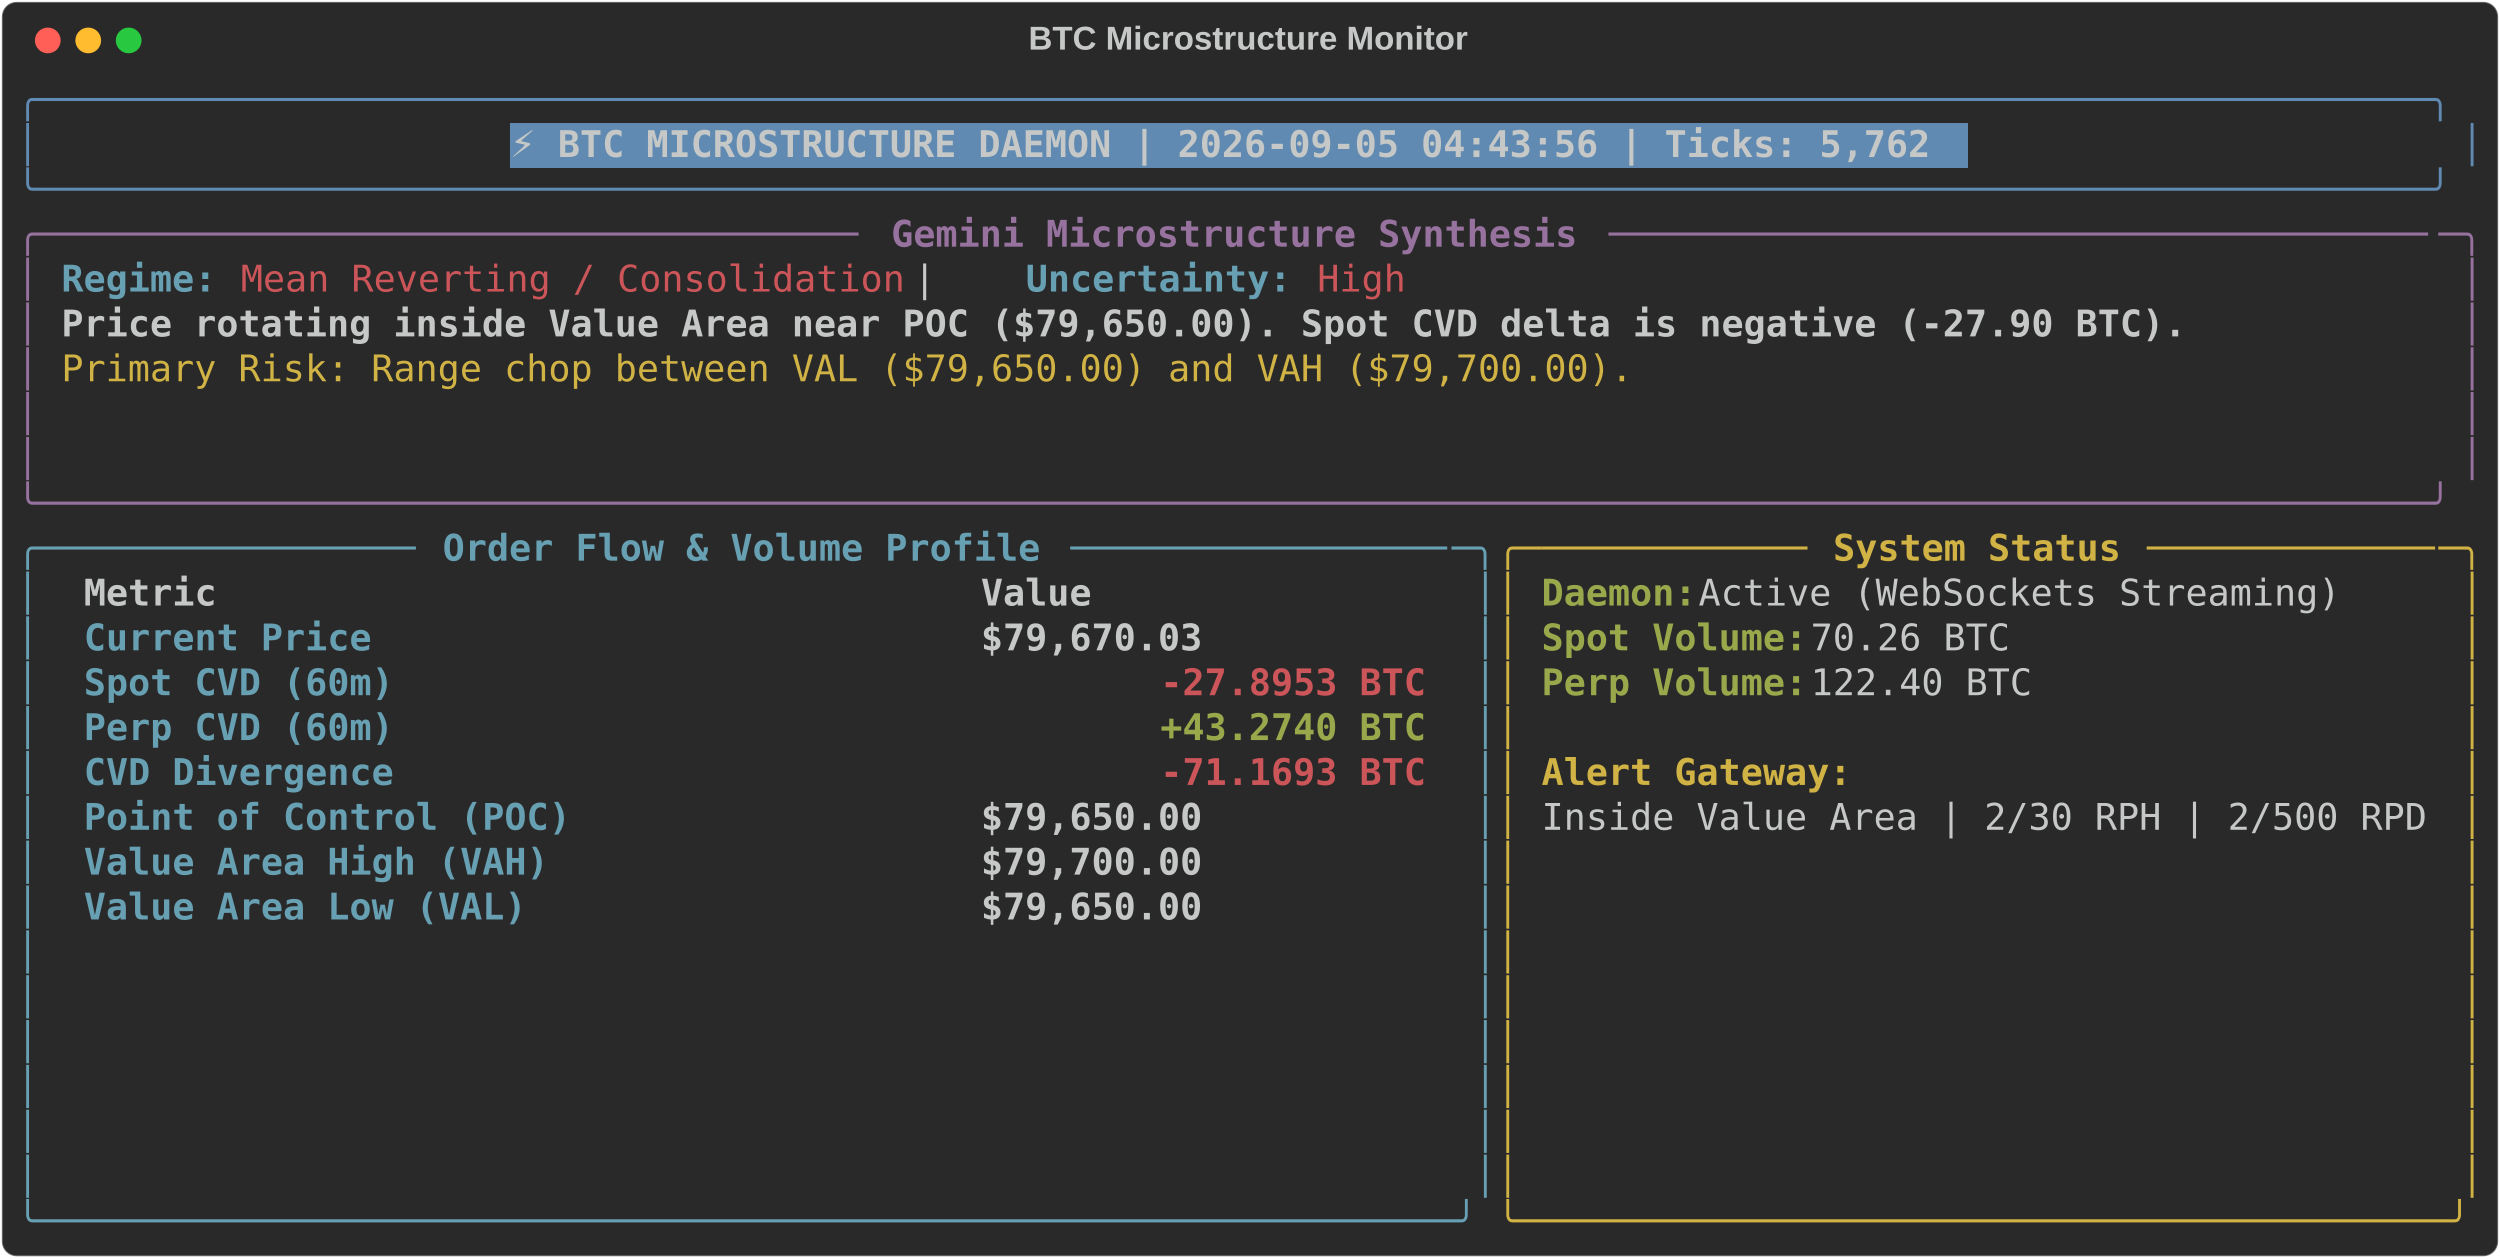
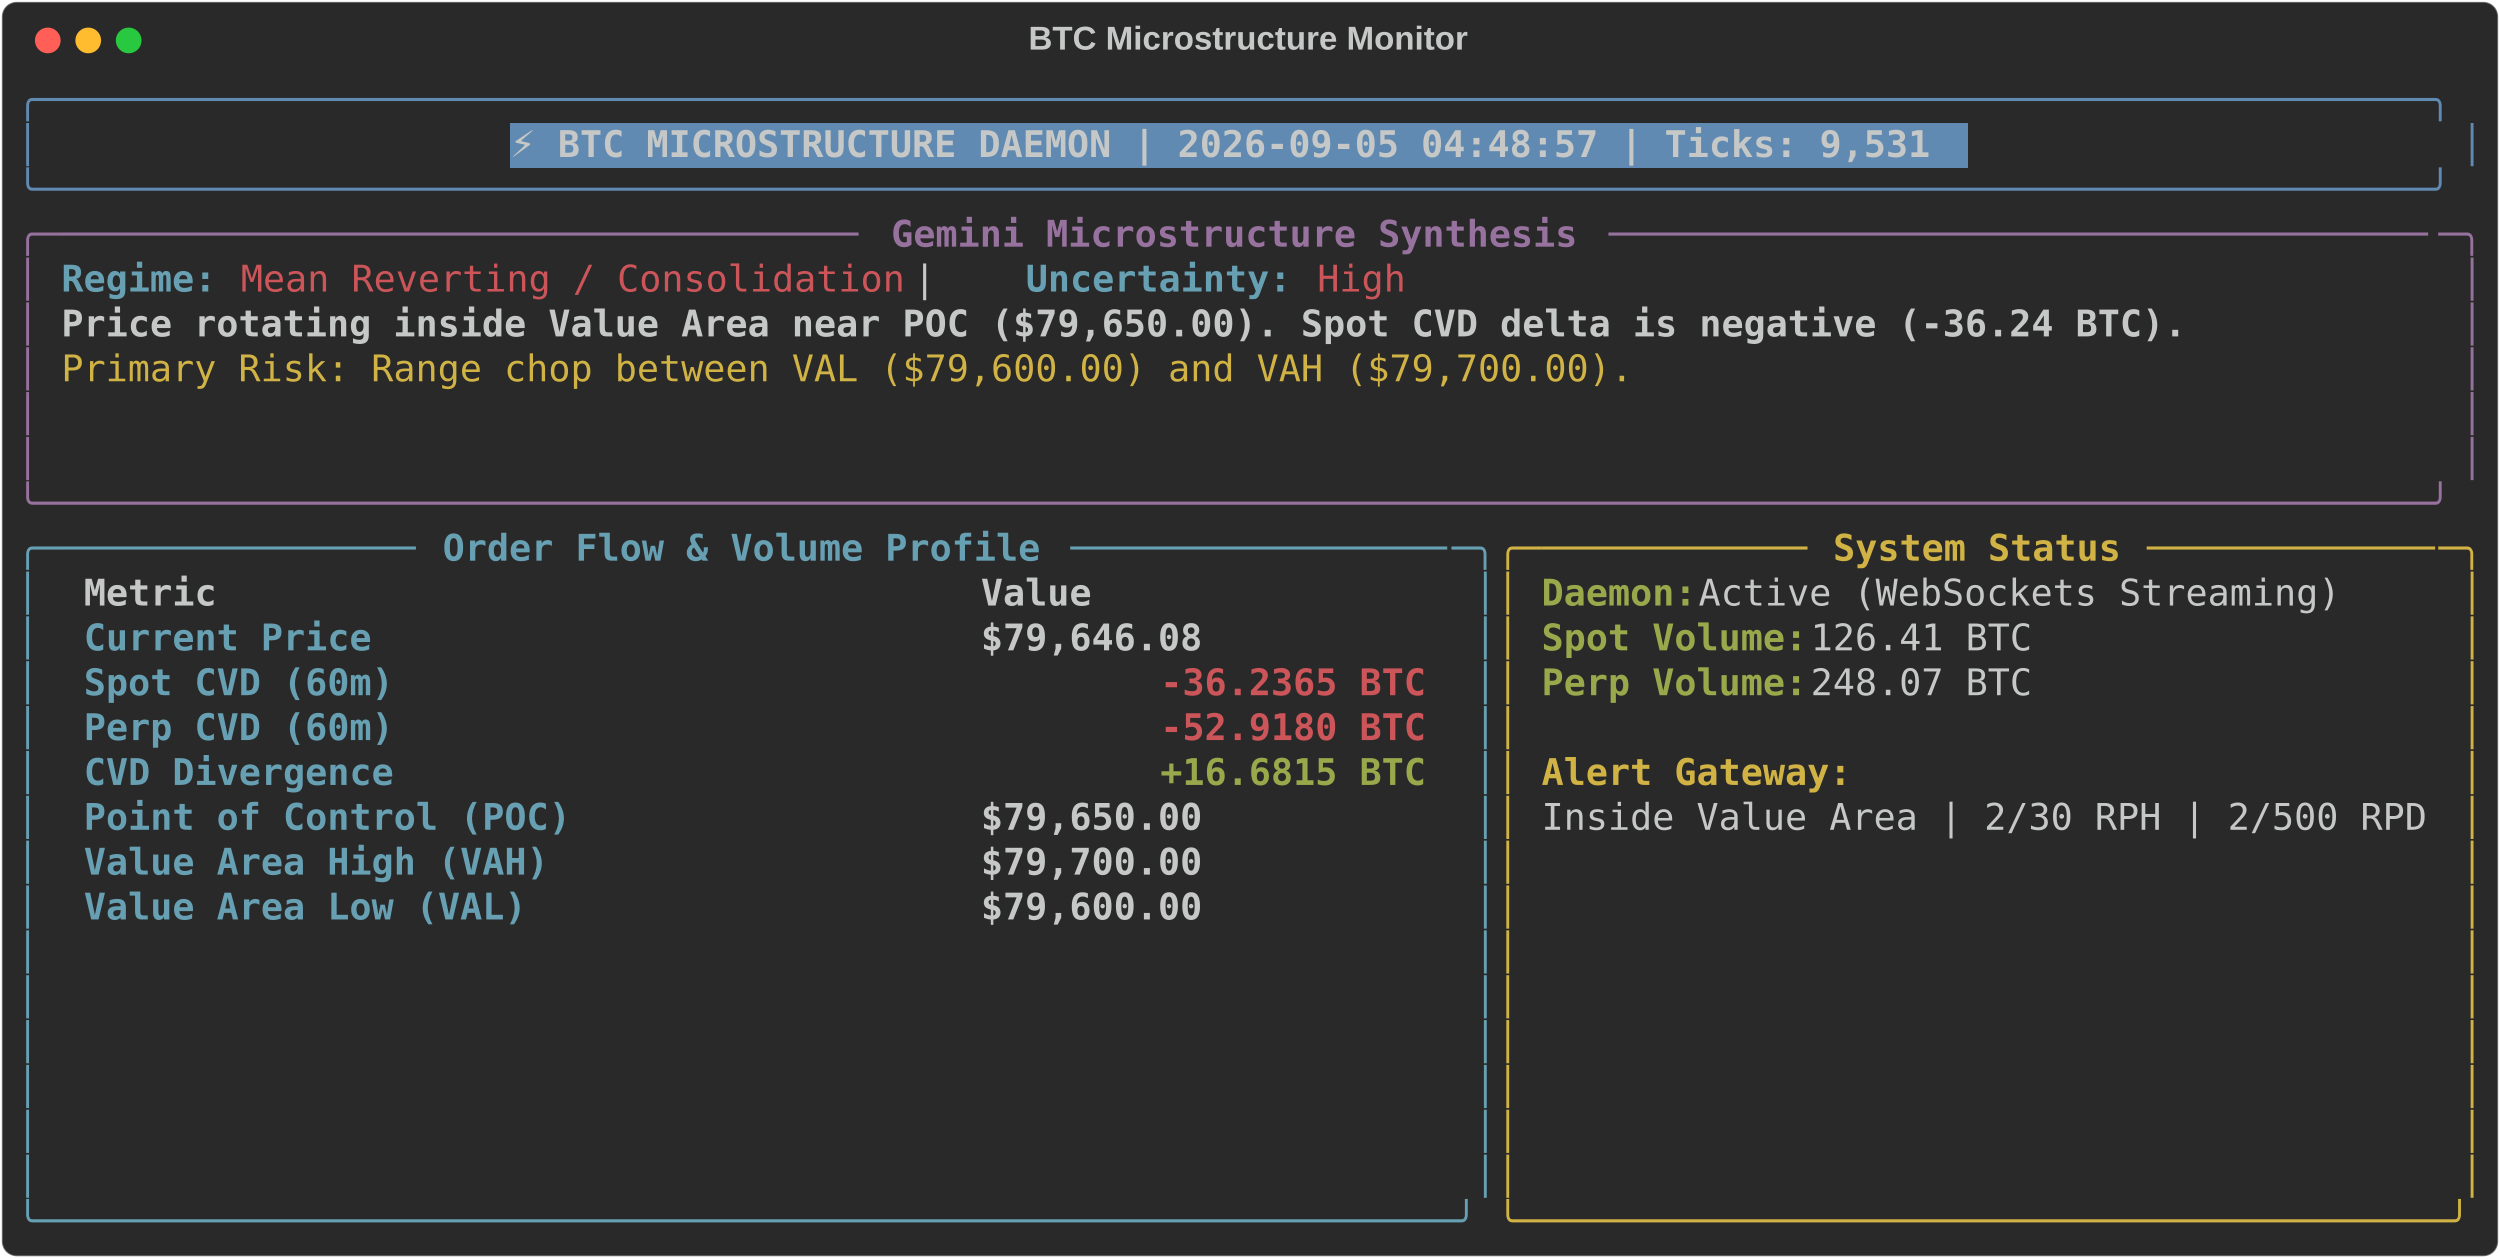
<svg xmlns="http://www.w3.org/2000/svg" class="rich-terminal" viewBox="0 0 1360 684.4">
  <style>

    @font-face {
        font-family: "Fira Code";
        src: local("FiraCode-Regular"),
                url("https://cdnjs.cloudflare.com/ajax/libs/firacode/6.2.0/woff2/FiraCode-Regular.woff2") format("woff2"),
                url("https://cdnjs.cloudflare.com/ajax/libs/firacode/6.2.0/woff/FiraCode-Regular.woff") format("woff");
        font-style: normal;
        font-weight: 400;
    }
    @font-face {
        font-family: "Fira Code";
        src: local("FiraCode-Bold"),
                url("https://cdnjs.cloudflare.com/ajax/libs/firacode/6.2.0/woff2/FiraCode-Bold.woff2") format("woff2"),
                url("https://cdnjs.cloudflare.com/ajax/libs/firacode/6.2.0/woff/FiraCode-Bold.woff") format("woff");
        font-style: bold;
        font-weight: 700;
    }

-     .terminal-3518252666-matrix {
+     .terminal-2297185936-matrix {
        font-family: Fira Code, monospace;
        font-size: 20px;
        line-height: 24.4px;
        font-variant-east-asian: full-width;
    }

-     .terminal-3518252666-title {
+     .terminal-2297185936-title {
        font-size: 18px;
        font-weight: bold;
        font-family: arial;
    }

-     .terminal-3518252666-r1 { fill: #608ab1 }
- .terminal-3518252666-r2 { fill: #c5c8c6 }
- .terminal-3518252666-r3 { fill: #c5c8c6;font-weight: bold }
- .terminal-3518252666-r4 { fill: #98729f }
- .terminal-3518252666-r5 { fill: #98729f;font-weight: bold }
- .terminal-3518252666-r6 { fill: #68a0b3;font-weight: bold }
- .terminal-3518252666-r7 { fill: #cc555a }
- .terminal-3518252666-r8 { fill: #d0b344 }
- .terminal-3518252666-r9 { fill: #68a0b3 }
- .terminal-3518252666-r10 { fill: #d0b344;font-weight: bold }
- .terminal-3518252666-r11 { fill: #98a84b;font-weight: bold }
- .terminal-3518252666-r12 { fill: #cc555a;font-weight: bold }
+     .terminal-2297185936-r1 { fill: #608ab1 }
+ .terminal-2297185936-r2 { fill: #c5c8c6 }
+ .terminal-2297185936-r3 { fill: #c5c8c6;font-weight: bold }
+ .terminal-2297185936-r4 { fill: #98729f }
+ .terminal-2297185936-r5 { fill: #98729f;font-weight: bold }
+ .terminal-2297185936-r6 { fill: #68a0b3;font-weight: bold }
+ .terminal-2297185936-r7 { fill: #cc555a }
+ .terminal-2297185936-r8 { fill: #d0b344 }
+ .terminal-2297185936-r9 { fill: #68a0b3 }
+ .terminal-2297185936-r10 { fill: #d0b344;font-weight: bold }
+ .terminal-2297185936-r11 { fill: #98a84b;font-weight: bold }
+ .terminal-2297185936-r12 { fill: #cc555a;font-weight: bold }
    </style>
  <defs>
-     <clipPath id="terminal-3518252666-clip-terminal">
+     <clipPath id="terminal-2297185936-clip-terminal">
      <rect x="0" y="0" width="1341.0" height="633.4" />
    </clipPath>
-     <clipPath id="terminal-3518252666-line-0">
+     <clipPath id="terminal-2297185936-line-0">
      <rect x="0" y="1.5" width="1342" height="24.65" />
    </clipPath>
-     <clipPath id="terminal-3518252666-line-1">
+     <clipPath id="terminal-2297185936-line-1">
      <rect x="0" y="25.9" width="1342" height="24.65" />
    </clipPath>
-     <clipPath id="terminal-3518252666-line-2">
+     <clipPath id="terminal-2297185936-line-2">
      <rect x="0" y="50.3" width="1342" height="24.65" />
    </clipPath>
-     <clipPath id="terminal-3518252666-line-3">
+     <clipPath id="terminal-2297185936-line-3">
      <rect x="0" y="74.7" width="1342" height="24.65" />
    </clipPath>
-     <clipPath id="terminal-3518252666-line-4">
+     <clipPath id="terminal-2297185936-line-4">
      <rect x="0" y="99.1" width="1342" height="24.65" />
    </clipPath>
-     <clipPath id="terminal-3518252666-line-5">
+     <clipPath id="terminal-2297185936-line-5">
      <rect x="0" y="123.5" width="1342" height="24.65" />
    </clipPath>
-     <clipPath id="terminal-3518252666-line-6">
+     <clipPath id="terminal-2297185936-line-6">
      <rect x="0" y="147.9" width="1342" height="24.65" />
    </clipPath>
-     <clipPath id="terminal-3518252666-line-7">
+     <clipPath id="terminal-2297185936-line-7">
      <rect x="0" y="172.3" width="1342" height="24.65" />
    </clipPath>
-     <clipPath id="terminal-3518252666-line-8">
+     <clipPath id="terminal-2297185936-line-8">
      <rect x="0" y="196.7" width="1342" height="24.65" />
    </clipPath>
-     <clipPath id="terminal-3518252666-line-9">
+     <clipPath id="terminal-2297185936-line-9">
      <rect x="0" y="221.1" width="1342" height="24.65" />
    </clipPath>
-     <clipPath id="terminal-3518252666-line-10">
+     <clipPath id="terminal-2297185936-line-10">
      <rect x="0" y="245.5" width="1342" height="24.65" />
    </clipPath>
-     <clipPath id="terminal-3518252666-line-11">
+     <clipPath id="terminal-2297185936-line-11">
      <rect x="0" y="269.9" width="1342" height="24.65" />
    </clipPath>
-     <clipPath id="terminal-3518252666-line-12">
+     <clipPath id="terminal-2297185936-line-12">
      <rect x="0" y="294.3" width="1342" height="24.65" />
    </clipPath>
-     <clipPath id="terminal-3518252666-line-13">
+     <clipPath id="terminal-2297185936-line-13">
      <rect x="0" y="318.7" width="1342" height="24.65" />
    </clipPath>
-     <clipPath id="terminal-3518252666-line-14">
+     <clipPath id="terminal-2297185936-line-14">
      <rect x="0" y="343.1" width="1342" height="24.65" />
    </clipPath>
-     <clipPath id="terminal-3518252666-line-15">
+     <clipPath id="terminal-2297185936-line-15">
      <rect x="0" y="367.5" width="1342" height="24.65" />
    </clipPath>
-     <clipPath id="terminal-3518252666-line-16">
+     <clipPath id="terminal-2297185936-line-16">
      <rect x="0" y="391.9" width="1342" height="24.65" />
    </clipPath>
-     <clipPath id="terminal-3518252666-line-17">
+     <clipPath id="terminal-2297185936-line-17">
      <rect x="0" y="416.3" width="1342" height="24.65" />
    </clipPath>
-     <clipPath id="terminal-3518252666-line-18">
+     <clipPath id="terminal-2297185936-line-18">
      <rect x="0" y="440.7" width="1342" height="24.65" />
    </clipPath>
-     <clipPath id="terminal-3518252666-line-19">
+     <clipPath id="terminal-2297185936-line-19">
      <rect x="0" y="465.1" width="1342" height="24.65" />
    </clipPath>
-     <clipPath id="terminal-3518252666-line-20">
+     <clipPath id="terminal-2297185936-line-20">
      <rect x="0" y="489.5" width="1342" height="24.65" />
    </clipPath>
-     <clipPath id="terminal-3518252666-line-21">
+     <clipPath id="terminal-2297185936-line-21">
      <rect x="0" y="513.9" width="1342" height="24.65" />
    </clipPath>
-     <clipPath id="terminal-3518252666-line-22">
+     <clipPath id="terminal-2297185936-line-22">
      <rect x="0" y="538.3" width="1342" height="24.65" />
    </clipPath>
-     <clipPath id="terminal-3518252666-line-23">
+     <clipPath id="terminal-2297185936-line-23">
      <rect x="0" y="562.7" width="1342" height="24.65" />
    </clipPath>
-     <clipPath id="terminal-3518252666-line-24">
+     <clipPath id="terminal-2297185936-line-24">
      <rect x="0" y="587.1" width="1342" height="24.65" />
    </clipPath>
  </defs>
  <rect fill="#292929" stroke="rgba(255,255,255,0.35)" stroke-width="1" x="1" y="1" width="1358" height="682.4" rx="8" />
-   <text class="terminal-3518252666-title" fill="#c5c8c6" text-anchor="middle" x="679" y="27">BTC Microstructure Monitor</text>
+   <text class="terminal-2297185936-title" fill="#c5c8c6" text-anchor="middle" x="679" y="27">BTC Microstructure Monitor</text>
  <g transform="translate(26,22)">
    <circle cx="0" cy="0" r="7" fill="#ff5f57" />
    <circle cx="22" cy="0" r="7" fill="#febc2e" />
    <circle cx="44" cy="0" r="7" fill="#28c840" />
  </g>
-   <g transform="translate(9, 41)" clip-path="url(#terminal-3518252666-clip-terminal)">
+   <g transform="translate(9, 41)" clip-path="url(#terminal-2297185936-clip-terminal)">
    <rect fill="#608ab1" x="268.4" y="25.9" width="793" height="24.65" shape-rendering="crispEdges" />
-     <g class="terminal-3518252666-matrix">
-       <text class="terminal-3518252666-r1" x="0" y="20" textLength="1342" clip-path="url(#terminal-3518252666-line-0)">╭────────────────────────────────────────────────────────────────────────────────────────────────────────────╮</text>
-       <text class="terminal-3518252666-r2" x="1342" y="20" textLength="12.2" clip-path="url(#terminal-3518252666-line-0)">
- </text>
-       <text class="terminal-3518252666-r1" x="0" y="44.4" textLength="12.2" clip-path="url(#terminal-3518252666-line-1)">│</text>
-       <text class="terminal-3518252666-r3" x="268.4" y="44.4" textLength="780.8" clip-path="url(#terminal-3518252666-line-1)">⚡ BTC MICROSTRUCTURE DAEMON | 2026-09-05 04:43:56 | Ticks: 5,762</text>
-       <text class="terminal-3518252666-r1" x="1329.8" y="44.4" textLength="12.2" clip-path="url(#terminal-3518252666-line-1)">│</text>
-       <text class="terminal-3518252666-r2" x="1342" y="44.4" textLength="12.2" clip-path="url(#terminal-3518252666-line-1)">
- </text>
-       <text class="terminal-3518252666-r1" x="0" y="68.8" textLength="1342" clip-path="url(#terminal-3518252666-line-2)">╰────────────────────────────────────────────────────────────────────────────────────────────────────────────╯</text>
-       <text class="terminal-3518252666-r2" x="1342" y="68.8" textLength="12.2" clip-path="url(#terminal-3518252666-line-2)">
- </text>
-       <text class="terminal-3518252666-r4" x="0" y="93.2" textLength="24.4" clip-path="url(#terminal-3518252666-line-3)">╭─</text>
-       <text class="terminal-3518252666-r4" x="24.4" y="93.2" textLength="439.2" clip-path="url(#terminal-3518252666-line-3)">────────────────────────────────────</text>
-       <text class="terminal-3518252666-r5" x="475.8" y="93.2" textLength="378.2" clip-path="url(#terminal-3518252666-line-3)">Gemini Microstructure Synthesis</text>
-       <text class="terminal-3518252666-r4" x="866.2" y="93.2" textLength="451.4" clip-path="url(#terminal-3518252666-line-3)">─────────────────────────────────────</text>
-       <text class="terminal-3518252666-r4" x="1317.6" y="93.2" textLength="24.4" clip-path="url(#terminal-3518252666-line-3)">─╮</text>
-       <text class="terminal-3518252666-r2" x="1342" y="93.2" textLength="12.2" clip-path="url(#terminal-3518252666-line-3)">
- </text>
-       <text class="terminal-3518252666-r4" x="0" y="117.6" textLength="12.2" clip-path="url(#terminal-3518252666-line-4)">│</text>
-       <text class="terminal-3518252666-r6" x="24.4" y="117.6" textLength="85.4" clip-path="url(#terminal-3518252666-line-4)">Regime:</text>
-       <text class="terminal-3518252666-r7" x="122" y="117.6" textLength="366" clip-path="url(#terminal-3518252666-line-4)">Mean Reverting / Consolidation</text>
-       <text class="terminal-3518252666-r2" x="488" y="117.6" textLength="61" clip-path="url(#terminal-3518252666-line-4)">  |  </text>
-       <text class="terminal-3518252666-r6" x="549" y="117.6" textLength="146.4" clip-path="url(#terminal-3518252666-line-4)">Uncertainty:</text>
-       <text class="terminal-3518252666-r7" x="707.6" y="117.6" textLength="48.8" clip-path="url(#terminal-3518252666-line-4)">High</text>
-       <text class="terminal-3518252666-r4" x="1329.8" y="117.6" textLength="12.2" clip-path="url(#terminal-3518252666-line-4)">│</text>
-       <text class="terminal-3518252666-r2" x="1342" y="117.6" textLength="12.2" clip-path="url(#terminal-3518252666-line-4)">
- </text>
-       <text class="terminal-3518252666-r4" x="0" y="142" textLength="12.2" clip-path="url(#terminal-3518252666-line-5)">│</text>
-       <text class="terminal-3518252666-r3" x="24.4" y="142" textLength="1171.2" clip-path="url(#terminal-3518252666-line-5)">Price rotating inside Value Area near POC ($79,650.00). Spot CVD delta is negative (-27.90 BTC).</text>
-       <text class="terminal-3518252666-r4" x="1329.8" y="142" textLength="12.2" clip-path="url(#terminal-3518252666-line-5)">│</text>
-       <text class="terminal-3518252666-r2" x="1342" y="142" textLength="12.2" clip-path="url(#terminal-3518252666-line-5)">
- </text>
-       <text class="terminal-3518252666-r4" x="0" y="166.4" textLength="12.2" clip-path="url(#terminal-3518252666-line-6)">│</text>
-       <text class="terminal-3518252666-r8" x="24.4" y="166.4" textLength="866.2" clip-path="url(#terminal-3518252666-line-6)">Primary Risk: Range chop between VAL ($79,650.00) and VAH ($79,700.00).</text>
-       <text class="terminal-3518252666-r4" x="1329.8" y="166.4" textLength="12.2" clip-path="url(#terminal-3518252666-line-6)">│</text>
-       <text class="terminal-3518252666-r2" x="1342" y="166.4" textLength="12.2" clip-path="url(#terminal-3518252666-line-6)">
- </text>
-       <text class="terminal-3518252666-r4" x="0" y="190.8" textLength="12.2" clip-path="url(#terminal-3518252666-line-7)">│</text>
-       <text class="terminal-3518252666-r4" x="1329.8" y="190.8" textLength="12.2" clip-path="url(#terminal-3518252666-line-7)">│</text>
-       <text class="terminal-3518252666-r2" x="1342" y="190.8" textLength="12.2" clip-path="url(#terminal-3518252666-line-7)">
- </text>
-       <text class="terminal-3518252666-r4" x="0" y="215.2" textLength="12.2" clip-path="url(#terminal-3518252666-line-8)">│</text>
-       <text class="terminal-3518252666-r4" x="1329.8" y="215.2" textLength="12.2" clip-path="url(#terminal-3518252666-line-8)">│</text>
-       <text class="terminal-3518252666-r2" x="1342" y="215.2" textLength="12.2" clip-path="url(#terminal-3518252666-line-8)">
- </text>
-       <text class="terminal-3518252666-r4" x="0" y="239.6" textLength="1342" clip-path="url(#terminal-3518252666-line-9)">╰────────────────────────────────────────────────────────────────────────────────────────────────────────────╯</text>
-       <text class="terminal-3518252666-r2" x="1342" y="239.6" textLength="12.2" clip-path="url(#terminal-3518252666-line-9)">
- </text>
-       <text class="terminal-3518252666-r9" x="0" y="264" textLength="24.4" clip-path="url(#terminal-3518252666-line-10)">╭─</text>
-       <text class="terminal-3518252666-r9" x="24.4" y="264" textLength="195.2" clip-path="url(#terminal-3518252666-line-10)">────────────────</text>
-       <text class="terminal-3518252666-r6" x="231.8" y="264" textLength="329.4" clip-path="url(#terminal-3518252666-line-10)">Order Flow &amp; Volume Profile</text>
-       <text class="terminal-3518252666-r9" x="573.4" y="264" textLength="207.4" clip-path="url(#terminal-3518252666-line-10)">─────────────────</text>
-       <text class="terminal-3518252666-r9" x="780.8" y="264" textLength="24.4" clip-path="url(#terminal-3518252666-line-10)">─╮</text>
-       <text class="terminal-3518252666-r8" x="805.2" y="264" textLength="24.4" clip-path="url(#terminal-3518252666-line-10)">╭─</text>
-       <text class="terminal-3518252666-r8" x="829.6" y="264" textLength="146.4" clip-path="url(#terminal-3518252666-line-10)">────────────</text>
-       <text class="terminal-3518252666-r10" x="988.2" y="264" textLength="158.6" clip-path="url(#terminal-3518252666-line-10)">System Status</text>
-       <text class="terminal-3518252666-r8" x="1159" y="264" textLength="158.6" clip-path="url(#terminal-3518252666-line-10)">─────────────</text>
-       <text class="terminal-3518252666-r8" x="1317.6" y="264" textLength="24.4" clip-path="url(#terminal-3518252666-line-10)">─╮</text>
-       <text class="terminal-3518252666-r2" x="1342" y="264" textLength="12.2" clip-path="url(#terminal-3518252666-line-10)">
- </text>
-       <text class="terminal-3518252666-r9" x="0" y="288.4" textLength="12.2" clip-path="url(#terminal-3518252666-line-11)">│</text>
-       <text class="terminal-3518252666-r3" x="36.6" y="288.4" textLength="463.6" clip-path="url(#terminal-3518252666-line-11)">Metric                                </text>
-       <text class="terminal-3518252666-r3" x="524.6" y="288.4" textLength="244" clip-path="url(#terminal-3518252666-line-11)">               Value</text>
-       <text class="terminal-3518252666-r9" x="793" y="288.4" textLength="12.2" clip-path="url(#terminal-3518252666-line-11)">│</text>
-       <text class="terminal-3518252666-r8" x="805.2" y="288.4" textLength="12.2" clip-path="url(#terminal-3518252666-line-11)">│</text>
-       <text class="terminal-3518252666-r11" x="829.6" y="288.4" textLength="85.4" clip-path="url(#terminal-3518252666-line-11)">Daemon:</text>
-       <text class="terminal-3518252666-r2" x="915" y="288.4" textLength="366" clip-path="url(#terminal-3518252666-line-11)"> Active (WebSockets Streaming)</text>
-       <text class="terminal-3518252666-r8" x="1329.8" y="288.4" textLength="12.2" clip-path="url(#terminal-3518252666-line-11)">│</text>
-       <text class="terminal-3518252666-r2" x="1342" y="288.4" textLength="12.2" clip-path="url(#terminal-3518252666-line-11)">
- </text>
-       <text class="terminal-3518252666-r9" x="0" y="312.8" textLength="12.2" clip-path="url(#terminal-3518252666-line-12)">│</text>
-       <text class="terminal-3518252666-r6" x="36.6" y="312.8" textLength="463.6" clip-path="url(#terminal-3518252666-line-12)">Current Price                         </text>
-       <text class="terminal-3518252666-r3" x="524.6" y="312.8" textLength="244" clip-path="url(#terminal-3518252666-line-12)">          $79,670.03</text>
-       <text class="terminal-3518252666-r9" x="793" y="312.8" textLength="12.2" clip-path="url(#terminal-3518252666-line-12)">│</text>
-       <text class="terminal-3518252666-r8" x="805.2" y="312.8" textLength="12.2" clip-path="url(#terminal-3518252666-line-12)">│</text>
-       <text class="terminal-3518252666-r11" x="829.6" y="312.8" textLength="146.4" clip-path="url(#terminal-3518252666-line-12)">Spot Volume:</text>
-       <text class="terminal-3518252666-r2" x="976" y="312.8" textLength="122" clip-path="url(#terminal-3518252666-line-12)"> 70.26 BTC</text>
-       <text class="terminal-3518252666-r8" x="1329.8" y="312.8" textLength="12.2" clip-path="url(#terminal-3518252666-line-12)">│</text>
-       <text class="terminal-3518252666-r2" x="1342" y="312.8" textLength="12.2" clip-path="url(#terminal-3518252666-line-12)">
- </text>
-       <text class="terminal-3518252666-r9" x="0" y="337.2" textLength="12.2" clip-path="url(#terminal-3518252666-line-13)">│</text>
-       <text class="terminal-3518252666-r6" x="36.6" y="337.2" textLength="463.6" clip-path="url(#terminal-3518252666-line-13)">Spot CVD (60m)                        </text>
-       <text class="terminal-3518252666-r12" x="622.2" y="337.2" textLength="146.4" clip-path="url(#terminal-3518252666-line-13)">-27.8953 BTC</text>
-       <text class="terminal-3518252666-r9" x="793" y="337.2" textLength="12.2" clip-path="url(#terminal-3518252666-line-13)">│</text>
-       <text class="terminal-3518252666-r8" x="805.2" y="337.2" textLength="12.2" clip-path="url(#terminal-3518252666-line-13)">│</text>
-       <text class="terminal-3518252666-r11" x="829.6" y="337.2" textLength="146.4" clip-path="url(#terminal-3518252666-line-13)">Perp Volume:</text>
-       <text class="terminal-3518252666-r2" x="976" y="337.2" textLength="134.2" clip-path="url(#terminal-3518252666-line-13)"> 122.40 BTC</text>
-       <text class="terminal-3518252666-r8" x="1329.8" y="337.2" textLength="12.2" clip-path="url(#terminal-3518252666-line-13)">│</text>
-       <text class="terminal-3518252666-r2" x="1342" y="337.2" textLength="12.2" clip-path="url(#terminal-3518252666-line-13)">
- </text>
-       <text class="terminal-3518252666-r9" x="0" y="361.6" textLength="12.2" clip-path="url(#terminal-3518252666-line-14)">│</text>
-       <text class="terminal-3518252666-r6" x="36.6" y="361.6" textLength="463.6" clip-path="url(#terminal-3518252666-line-14)">Perp CVD (60m)                        </text>
-       <text class="terminal-3518252666-r11" x="622.2" y="361.6" textLength="146.4" clip-path="url(#terminal-3518252666-line-14)">+43.2740 BTC</text>
-       <text class="terminal-3518252666-r9" x="793" y="361.6" textLength="12.2" clip-path="url(#terminal-3518252666-line-14)">│</text>
-       <text class="terminal-3518252666-r8" x="805.2" y="361.6" textLength="12.2" clip-path="url(#terminal-3518252666-line-14)">│</text>
-       <text class="terminal-3518252666-r8" x="1329.8" y="361.6" textLength="12.2" clip-path="url(#terminal-3518252666-line-14)">│</text>
-       <text class="terminal-3518252666-r2" x="1342" y="361.6" textLength="12.2" clip-path="url(#terminal-3518252666-line-14)">
- </text>
-       <text class="terminal-3518252666-r9" x="0" y="386" textLength="12.2" clip-path="url(#terminal-3518252666-line-15)">│</text>
-       <text class="terminal-3518252666-r6" x="36.6" y="386" textLength="463.6" clip-path="url(#terminal-3518252666-line-15)">CVD Divergence                        </text>
-       <text class="terminal-3518252666-r12" x="622.2" y="386" textLength="146.4" clip-path="url(#terminal-3518252666-line-15)">-71.1693 BTC</text>
-       <text class="terminal-3518252666-r9" x="793" y="386" textLength="12.2" clip-path="url(#terminal-3518252666-line-15)">│</text>
-       <text class="terminal-3518252666-r8" x="805.2" y="386" textLength="12.2" clip-path="url(#terminal-3518252666-line-15)">│</text>
-       <text class="terminal-3518252666-r10" x="829.6" y="386" textLength="170.8" clip-path="url(#terminal-3518252666-line-15)">Alert Gateway:</text>
-       <text class="terminal-3518252666-r8" x="1329.8" y="386" textLength="12.2" clip-path="url(#terminal-3518252666-line-15)">│</text>
-       <text class="terminal-3518252666-r2" x="1342" y="386" textLength="12.2" clip-path="url(#terminal-3518252666-line-15)">
- </text>
-       <text class="terminal-3518252666-r9" x="0" y="410.4" textLength="12.2" clip-path="url(#terminal-3518252666-line-16)">│</text>
-       <text class="terminal-3518252666-r6" x="36.6" y="410.4" textLength="463.6" clip-path="url(#terminal-3518252666-line-16)">Point of Control (POC)                </text>
-       <text class="terminal-3518252666-r3" x="524.6" y="410.4" textLength="244" clip-path="url(#terminal-3518252666-line-16)">          $79,650.00</text>
-       <text class="terminal-3518252666-r9" x="793" y="410.4" textLength="12.2" clip-path="url(#terminal-3518252666-line-16)">│</text>
-       <text class="terminal-3518252666-r8" x="805.2" y="410.4" textLength="12.2" clip-path="url(#terminal-3518252666-line-16)">│</text>
-       <text class="terminal-3518252666-r2" x="829.6" y="410.4" textLength="488" clip-path="url(#terminal-3518252666-line-16)">Inside Value Area | 2/30 RPH | 2/500 RPD</text>
-       <text class="terminal-3518252666-r8" x="1329.8" y="410.4" textLength="12.2" clip-path="url(#terminal-3518252666-line-16)">│</text>
-       <text class="terminal-3518252666-r2" x="1342" y="410.4" textLength="12.2" clip-path="url(#terminal-3518252666-line-16)">
- </text>
-       <text class="terminal-3518252666-r9" x="0" y="434.8" textLength="12.2" clip-path="url(#terminal-3518252666-line-17)">│</text>
-       <text class="terminal-3518252666-r6" x="36.6" y="434.8" textLength="463.6" clip-path="url(#terminal-3518252666-line-17)">Value Area High (VAH)                 </text>
-       <text class="terminal-3518252666-r3" x="524.6" y="434.8" textLength="244" clip-path="url(#terminal-3518252666-line-17)">          $79,700.00</text>
-       <text class="terminal-3518252666-r9" x="793" y="434.8" textLength="12.2" clip-path="url(#terminal-3518252666-line-17)">│</text>
-       <text class="terminal-3518252666-r8" x="805.2" y="434.8" textLength="12.2" clip-path="url(#terminal-3518252666-line-17)">│</text>
-       <text class="terminal-3518252666-r8" x="1329.8" y="434.8" textLength="12.2" clip-path="url(#terminal-3518252666-line-17)">│</text>
-       <text class="terminal-3518252666-r2" x="1342" y="434.8" textLength="12.2" clip-path="url(#terminal-3518252666-line-17)">
- </text>
-       <text class="terminal-3518252666-r9" x="0" y="459.2" textLength="12.2" clip-path="url(#terminal-3518252666-line-18)">│</text>
-       <text class="terminal-3518252666-r6" x="36.6" y="459.2" textLength="463.6" clip-path="url(#terminal-3518252666-line-18)">Value Area Low (VAL)                  </text>
-       <text class="terminal-3518252666-r3" x="524.6" y="459.2" textLength="244" clip-path="url(#terminal-3518252666-line-18)">          $79,650.00</text>
-       <text class="terminal-3518252666-r9" x="793" y="459.2" textLength="12.2" clip-path="url(#terminal-3518252666-line-18)">│</text>
-       <text class="terminal-3518252666-r8" x="805.2" y="459.2" textLength="12.2" clip-path="url(#terminal-3518252666-line-18)">│</text>
-       <text class="terminal-3518252666-r8" x="1329.8" y="459.2" textLength="12.2" clip-path="url(#terminal-3518252666-line-18)">│</text>
-       <text class="terminal-3518252666-r2" x="1342" y="459.2" textLength="12.2" clip-path="url(#terminal-3518252666-line-18)">
- </text>
-       <text class="terminal-3518252666-r9" x="0" y="483.6" textLength="12.2" clip-path="url(#terminal-3518252666-line-19)">│</text>
-       <text class="terminal-3518252666-r9" x="793" y="483.6" textLength="12.2" clip-path="url(#terminal-3518252666-line-19)">│</text>
-       <text class="terminal-3518252666-r8" x="805.2" y="483.6" textLength="12.2" clip-path="url(#terminal-3518252666-line-19)">│</text>
-       <text class="terminal-3518252666-r8" x="1329.8" y="483.6" textLength="12.2" clip-path="url(#terminal-3518252666-line-19)">│</text>
-       <text class="terminal-3518252666-r2" x="1342" y="483.6" textLength="12.2" clip-path="url(#terminal-3518252666-line-19)">
- </text>
-       <text class="terminal-3518252666-r9" x="0" y="508" textLength="12.2" clip-path="url(#terminal-3518252666-line-20)">│</text>
-       <text class="terminal-3518252666-r9" x="793" y="508" textLength="12.2" clip-path="url(#terminal-3518252666-line-20)">│</text>
-       <text class="terminal-3518252666-r8" x="805.2" y="508" textLength="12.2" clip-path="url(#terminal-3518252666-line-20)">│</text>
-       <text class="terminal-3518252666-r8" x="1329.8" y="508" textLength="12.2" clip-path="url(#terminal-3518252666-line-20)">│</text>
-       <text class="terminal-3518252666-r2" x="1342" y="508" textLength="12.2" clip-path="url(#terminal-3518252666-line-20)">
- </text>
-       <text class="terminal-3518252666-r9" x="0" y="532.4" textLength="12.2" clip-path="url(#terminal-3518252666-line-21)">│</text>
-       <text class="terminal-3518252666-r9" x="793" y="532.4" textLength="12.2" clip-path="url(#terminal-3518252666-line-21)">│</text>
-       <text class="terminal-3518252666-r8" x="805.2" y="532.4" textLength="12.2" clip-path="url(#terminal-3518252666-line-21)">│</text>
-       <text class="terminal-3518252666-r8" x="1329.8" y="532.4" textLength="12.2" clip-path="url(#terminal-3518252666-line-21)">│</text>
-       <text class="terminal-3518252666-r2" x="1342" y="532.4" textLength="12.2" clip-path="url(#terminal-3518252666-line-21)">
- </text>
-       <text class="terminal-3518252666-r9" x="0" y="556.8" textLength="12.2" clip-path="url(#terminal-3518252666-line-22)">│</text>
-       <text class="terminal-3518252666-r9" x="793" y="556.8" textLength="12.2" clip-path="url(#terminal-3518252666-line-22)">│</text>
-       <text class="terminal-3518252666-r8" x="805.2" y="556.8" textLength="12.2" clip-path="url(#terminal-3518252666-line-22)">│</text>
-       <text class="terminal-3518252666-r8" x="1329.8" y="556.8" textLength="12.2" clip-path="url(#terminal-3518252666-line-22)">│</text>
-       <text class="terminal-3518252666-r2" x="1342" y="556.8" textLength="12.2" clip-path="url(#terminal-3518252666-line-22)">
- </text>
-       <text class="terminal-3518252666-r9" x="0" y="581.2" textLength="12.2" clip-path="url(#terminal-3518252666-line-23)">│</text>
-       <text class="terminal-3518252666-r9" x="793" y="581.2" textLength="12.2" clip-path="url(#terminal-3518252666-line-23)">│</text>
-       <text class="terminal-3518252666-r8" x="805.2" y="581.2" textLength="12.2" clip-path="url(#terminal-3518252666-line-23)">│</text>
-       <text class="terminal-3518252666-r8" x="1329.8" y="581.2" textLength="12.2" clip-path="url(#terminal-3518252666-line-23)">│</text>
-       <text class="terminal-3518252666-r2" x="1342" y="581.2" textLength="12.2" clip-path="url(#terminal-3518252666-line-23)">
- </text>
-       <text class="terminal-3518252666-r9" x="0" y="605.6" textLength="12.2" clip-path="url(#terminal-3518252666-line-24)">│</text>
-       <text class="terminal-3518252666-r9" x="793" y="605.6" textLength="12.2" clip-path="url(#terminal-3518252666-line-24)">│</text>
-       <text class="terminal-3518252666-r8" x="805.2" y="605.6" textLength="12.2" clip-path="url(#terminal-3518252666-line-24)">│</text>
-       <text class="terminal-3518252666-r8" x="1329.8" y="605.6" textLength="12.2" clip-path="url(#terminal-3518252666-line-24)">│</text>
-       <text class="terminal-3518252666-r2" x="1342" y="605.6" textLength="12.2" clip-path="url(#terminal-3518252666-line-24)">
- </text>
-       <text class="terminal-3518252666-r9" x="0" y="630" textLength="805.2" clip-path="url(#terminal-3518252666-line-25)">╰────────────────────────────────────────────────────────────────╯</text>
-       <text class="terminal-3518252666-r8" x="805.2" y="630" textLength="536.8" clip-path="url(#terminal-3518252666-line-25)">╰──────────────────────────────────────────╯</text>
-       <text class="terminal-3518252666-r2" x="1342" y="630" textLength="12.2" clip-path="url(#terminal-3518252666-line-25)">
+     <g class="terminal-2297185936-matrix">
+       <text class="terminal-2297185936-r1" x="0" y="20" textLength="1342" clip-path="url(#terminal-2297185936-line-0)">╭────────────────────────────────────────────────────────────────────────────────────────────────────────────╮</text>
+       <text class="terminal-2297185936-r2" x="1342" y="20" textLength="12.2" clip-path="url(#terminal-2297185936-line-0)">
+ </text>
+       <text class="terminal-2297185936-r1" x="0" y="44.4" textLength="12.2" clip-path="url(#terminal-2297185936-line-1)">│</text>
+       <text class="terminal-2297185936-r3" x="268.4" y="44.4" textLength="780.8" clip-path="url(#terminal-2297185936-line-1)">⚡ BTC MICROSTRUCTURE DAEMON | 2026-09-05 04:48:57 | Ticks: 9,531</text>
+       <text class="terminal-2297185936-r1" x="1329.8" y="44.4" textLength="12.2" clip-path="url(#terminal-2297185936-line-1)">│</text>
+       <text class="terminal-2297185936-r2" x="1342" y="44.4" textLength="12.2" clip-path="url(#terminal-2297185936-line-1)">
+ </text>
+       <text class="terminal-2297185936-r1" x="0" y="68.8" textLength="1342" clip-path="url(#terminal-2297185936-line-2)">╰────────────────────────────────────────────────────────────────────────────────────────────────────────────╯</text>
+       <text class="terminal-2297185936-r2" x="1342" y="68.8" textLength="12.2" clip-path="url(#terminal-2297185936-line-2)">
+ </text>
+       <text class="terminal-2297185936-r4" x="0" y="93.2" textLength="24.4" clip-path="url(#terminal-2297185936-line-3)">╭─</text>
+       <text class="terminal-2297185936-r4" x="24.4" y="93.2" textLength="439.2" clip-path="url(#terminal-2297185936-line-3)">────────────────────────────────────</text>
+       <text class="terminal-2297185936-r5" x="475.8" y="93.2" textLength="378.2" clip-path="url(#terminal-2297185936-line-3)">Gemini Microstructure Synthesis</text>
+       <text class="terminal-2297185936-r4" x="866.2" y="93.2" textLength="451.4" clip-path="url(#terminal-2297185936-line-3)">─────────────────────────────────────</text>
+       <text class="terminal-2297185936-r4" x="1317.6" y="93.2" textLength="24.4" clip-path="url(#terminal-2297185936-line-3)">─╮</text>
+       <text class="terminal-2297185936-r2" x="1342" y="93.2" textLength="12.2" clip-path="url(#terminal-2297185936-line-3)">
+ </text>
+       <text class="terminal-2297185936-r4" x="0" y="117.6" textLength="12.2" clip-path="url(#terminal-2297185936-line-4)">│</text>
+       <text class="terminal-2297185936-r6" x="24.4" y="117.6" textLength="85.4" clip-path="url(#terminal-2297185936-line-4)">Regime:</text>
+       <text class="terminal-2297185936-r7" x="122" y="117.6" textLength="366" clip-path="url(#terminal-2297185936-line-4)">Mean Reverting / Consolidation</text>
+       <text class="terminal-2297185936-r2" x="488" y="117.6" textLength="61" clip-path="url(#terminal-2297185936-line-4)">  |  </text>
+       <text class="terminal-2297185936-r6" x="549" y="117.6" textLength="146.4" clip-path="url(#terminal-2297185936-line-4)">Uncertainty:</text>
+       <text class="terminal-2297185936-r7" x="707.6" y="117.6" textLength="48.8" clip-path="url(#terminal-2297185936-line-4)">High</text>
+       <text class="terminal-2297185936-r4" x="1329.8" y="117.6" textLength="12.2" clip-path="url(#terminal-2297185936-line-4)">│</text>
+       <text class="terminal-2297185936-r2" x="1342" y="117.6" textLength="12.2" clip-path="url(#terminal-2297185936-line-4)">
+ </text>
+       <text class="terminal-2297185936-r4" x="0" y="142" textLength="12.2" clip-path="url(#terminal-2297185936-line-5)">│</text>
+       <text class="terminal-2297185936-r3" x="24.4" y="142" textLength="1171.2" clip-path="url(#terminal-2297185936-line-5)">Price rotating inside Value Area near POC ($79,650.00). Spot CVD delta is negative (-36.24 BTC).</text>
+       <text class="terminal-2297185936-r4" x="1329.8" y="142" textLength="12.2" clip-path="url(#terminal-2297185936-line-5)">│</text>
+       <text class="terminal-2297185936-r2" x="1342" y="142" textLength="12.2" clip-path="url(#terminal-2297185936-line-5)">
+ </text>
+       <text class="terminal-2297185936-r4" x="0" y="166.4" textLength="12.2" clip-path="url(#terminal-2297185936-line-6)">│</text>
+       <text class="terminal-2297185936-r8" x="24.4" y="166.4" textLength="866.2" clip-path="url(#terminal-2297185936-line-6)">Primary Risk: Range chop between VAL ($79,600.00) and VAH ($79,700.00).</text>
+       <text class="terminal-2297185936-r4" x="1329.8" y="166.4" textLength="12.2" clip-path="url(#terminal-2297185936-line-6)">│</text>
+       <text class="terminal-2297185936-r2" x="1342" y="166.4" textLength="12.2" clip-path="url(#terminal-2297185936-line-6)">
+ </text>
+       <text class="terminal-2297185936-r4" x="0" y="190.8" textLength="12.2" clip-path="url(#terminal-2297185936-line-7)">│</text>
+       <text class="terminal-2297185936-r4" x="1329.8" y="190.8" textLength="12.2" clip-path="url(#terminal-2297185936-line-7)">│</text>
+       <text class="terminal-2297185936-r2" x="1342" y="190.8" textLength="12.2" clip-path="url(#terminal-2297185936-line-7)">
+ </text>
+       <text class="terminal-2297185936-r4" x="0" y="215.2" textLength="12.2" clip-path="url(#terminal-2297185936-line-8)">│</text>
+       <text class="terminal-2297185936-r4" x="1329.8" y="215.2" textLength="12.2" clip-path="url(#terminal-2297185936-line-8)">│</text>
+       <text class="terminal-2297185936-r2" x="1342" y="215.2" textLength="12.2" clip-path="url(#terminal-2297185936-line-8)">
+ </text>
+       <text class="terminal-2297185936-r4" x="0" y="239.6" textLength="1342" clip-path="url(#terminal-2297185936-line-9)">╰────────────────────────────────────────────────────────────────────────────────────────────────────────────╯</text>
+       <text class="terminal-2297185936-r2" x="1342" y="239.6" textLength="12.2" clip-path="url(#terminal-2297185936-line-9)">
+ </text>
+       <text class="terminal-2297185936-r9" x="0" y="264" textLength="24.4" clip-path="url(#terminal-2297185936-line-10)">╭─</text>
+       <text class="terminal-2297185936-r9" x="24.4" y="264" textLength="195.2" clip-path="url(#terminal-2297185936-line-10)">────────────────</text>
+       <text class="terminal-2297185936-r6" x="231.8" y="264" textLength="329.4" clip-path="url(#terminal-2297185936-line-10)">Order Flow &amp; Volume Profile</text>
+       <text class="terminal-2297185936-r9" x="573.4" y="264" textLength="207.4" clip-path="url(#terminal-2297185936-line-10)">─────────────────</text>
+       <text class="terminal-2297185936-r9" x="780.8" y="264" textLength="24.4" clip-path="url(#terminal-2297185936-line-10)">─╮</text>
+       <text class="terminal-2297185936-r8" x="805.2" y="264" textLength="24.4" clip-path="url(#terminal-2297185936-line-10)">╭─</text>
+       <text class="terminal-2297185936-r8" x="829.6" y="264" textLength="146.4" clip-path="url(#terminal-2297185936-line-10)">────────────</text>
+       <text class="terminal-2297185936-r10" x="988.2" y="264" textLength="158.6" clip-path="url(#terminal-2297185936-line-10)">System Status</text>
+       <text class="terminal-2297185936-r8" x="1159" y="264" textLength="158.6" clip-path="url(#terminal-2297185936-line-10)">─────────────</text>
+       <text class="terminal-2297185936-r8" x="1317.6" y="264" textLength="24.4" clip-path="url(#terminal-2297185936-line-10)">─╮</text>
+       <text class="terminal-2297185936-r2" x="1342" y="264" textLength="12.2" clip-path="url(#terminal-2297185936-line-10)">
+ </text>
+       <text class="terminal-2297185936-r9" x="0" y="288.4" textLength="12.2" clip-path="url(#terminal-2297185936-line-11)">│</text>
+       <text class="terminal-2297185936-r3" x="36.6" y="288.4" textLength="463.6" clip-path="url(#terminal-2297185936-line-11)">Metric                                </text>
+       <text class="terminal-2297185936-r3" x="524.6" y="288.4" textLength="244" clip-path="url(#terminal-2297185936-line-11)">               Value</text>
+       <text class="terminal-2297185936-r9" x="793" y="288.4" textLength="12.2" clip-path="url(#terminal-2297185936-line-11)">│</text>
+       <text class="terminal-2297185936-r8" x="805.2" y="288.4" textLength="12.2" clip-path="url(#terminal-2297185936-line-11)">│</text>
+       <text class="terminal-2297185936-r11" x="829.6" y="288.4" textLength="85.4" clip-path="url(#terminal-2297185936-line-11)">Daemon:</text>
+       <text class="terminal-2297185936-r2" x="915" y="288.4" textLength="366" clip-path="url(#terminal-2297185936-line-11)"> Active (WebSockets Streaming)</text>
+       <text class="terminal-2297185936-r8" x="1329.8" y="288.4" textLength="12.2" clip-path="url(#terminal-2297185936-line-11)">│</text>
+       <text class="terminal-2297185936-r2" x="1342" y="288.4" textLength="12.2" clip-path="url(#terminal-2297185936-line-11)">
+ </text>
+       <text class="terminal-2297185936-r9" x="0" y="312.8" textLength="12.2" clip-path="url(#terminal-2297185936-line-12)">│</text>
+       <text class="terminal-2297185936-r6" x="36.6" y="312.8" textLength="463.6" clip-path="url(#terminal-2297185936-line-12)">Current Price                         </text>
+       <text class="terminal-2297185936-r3" x="524.6" y="312.8" textLength="244" clip-path="url(#terminal-2297185936-line-12)">          $79,646.08</text>
+       <text class="terminal-2297185936-r9" x="793" y="312.8" textLength="12.2" clip-path="url(#terminal-2297185936-line-12)">│</text>
+       <text class="terminal-2297185936-r8" x="805.2" y="312.8" textLength="12.2" clip-path="url(#terminal-2297185936-line-12)">│</text>
+       <text class="terminal-2297185936-r11" x="829.6" y="312.8" textLength="146.4" clip-path="url(#terminal-2297185936-line-12)">Spot Volume:</text>
+       <text class="terminal-2297185936-r2" x="976" y="312.8" textLength="134.2" clip-path="url(#terminal-2297185936-line-12)"> 126.41 BTC</text>
+       <text class="terminal-2297185936-r8" x="1329.8" y="312.8" textLength="12.2" clip-path="url(#terminal-2297185936-line-12)">│</text>
+       <text class="terminal-2297185936-r2" x="1342" y="312.8" textLength="12.2" clip-path="url(#terminal-2297185936-line-12)">
+ </text>
+       <text class="terminal-2297185936-r9" x="0" y="337.2" textLength="12.2" clip-path="url(#terminal-2297185936-line-13)">│</text>
+       <text class="terminal-2297185936-r6" x="36.6" y="337.2" textLength="463.6" clip-path="url(#terminal-2297185936-line-13)">Spot CVD (60m)                        </text>
+       <text class="terminal-2297185936-r12" x="622.2" y="337.2" textLength="146.4" clip-path="url(#terminal-2297185936-line-13)">-36.2365 BTC</text>
+       <text class="terminal-2297185936-r9" x="793" y="337.2" textLength="12.2" clip-path="url(#terminal-2297185936-line-13)">│</text>
+       <text class="terminal-2297185936-r8" x="805.2" y="337.2" textLength="12.2" clip-path="url(#terminal-2297185936-line-13)">│</text>
+       <text class="terminal-2297185936-r11" x="829.6" y="337.2" textLength="146.4" clip-path="url(#terminal-2297185936-line-13)">Perp Volume:</text>
+       <text class="terminal-2297185936-r2" x="976" y="337.2" textLength="134.2" clip-path="url(#terminal-2297185936-line-13)"> 248.07 BTC</text>
+       <text class="terminal-2297185936-r8" x="1329.8" y="337.2" textLength="12.2" clip-path="url(#terminal-2297185936-line-13)">│</text>
+       <text class="terminal-2297185936-r2" x="1342" y="337.2" textLength="12.2" clip-path="url(#terminal-2297185936-line-13)">
+ </text>
+       <text class="terminal-2297185936-r9" x="0" y="361.6" textLength="12.2" clip-path="url(#terminal-2297185936-line-14)">│</text>
+       <text class="terminal-2297185936-r6" x="36.6" y="361.6" textLength="463.6" clip-path="url(#terminal-2297185936-line-14)">Perp CVD (60m)                        </text>
+       <text class="terminal-2297185936-r12" x="622.2" y="361.6" textLength="146.4" clip-path="url(#terminal-2297185936-line-14)">-52.9180 BTC</text>
+       <text class="terminal-2297185936-r9" x="793" y="361.6" textLength="12.2" clip-path="url(#terminal-2297185936-line-14)">│</text>
+       <text class="terminal-2297185936-r8" x="805.2" y="361.6" textLength="12.2" clip-path="url(#terminal-2297185936-line-14)">│</text>
+       <text class="terminal-2297185936-r8" x="1329.8" y="361.6" textLength="12.2" clip-path="url(#terminal-2297185936-line-14)">│</text>
+       <text class="terminal-2297185936-r2" x="1342" y="361.6" textLength="12.2" clip-path="url(#terminal-2297185936-line-14)">
+ </text>
+       <text class="terminal-2297185936-r9" x="0" y="386" textLength="12.2" clip-path="url(#terminal-2297185936-line-15)">│</text>
+       <text class="terminal-2297185936-r6" x="36.6" y="386" textLength="463.6" clip-path="url(#terminal-2297185936-line-15)">CVD Divergence                        </text>
+       <text class="terminal-2297185936-r11" x="622.2" y="386" textLength="146.4" clip-path="url(#terminal-2297185936-line-15)">+16.6815 BTC</text>
+       <text class="terminal-2297185936-r9" x="793" y="386" textLength="12.2" clip-path="url(#terminal-2297185936-line-15)">│</text>
+       <text class="terminal-2297185936-r8" x="805.2" y="386" textLength="12.2" clip-path="url(#terminal-2297185936-line-15)">│</text>
+       <text class="terminal-2297185936-r10" x="829.6" y="386" textLength="170.8" clip-path="url(#terminal-2297185936-line-15)">Alert Gateway:</text>
+       <text class="terminal-2297185936-r8" x="1329.8" y="386" textLength="12.2" clip-path="url(#terminal-2297185936-line-15)">│</text>
+       <text class="terminal-2297185936-r2" x="1342" y="386" textLength="12.2" clip-path="url(#terminal-2297185936-line-15)">
+ </text>
+       <text class="terminal-2297185936-r9" x="0" y="410.4" textLength="12.2" clip-path="url(#terminal-2297185936-line-16)">│</text>
+       <text class="terminal-2297185936-r6" x="36.6" y="410.4" textLength="463.6" clip-path="url(#terminal-2297185936-line-16)">Point of Control (POC)                </text>
+       <text class="terminal-2297185936-r3" x="524.6" y="410.4" textLength="244" clip-path="url(#terminal-2297185936-line-16)">          $79,650.00</text>
+       <text class="terminal-2297185936-r9" x="793" y="410.4" textLength="12.2" clip-path="url(#terminal-2297185936-line-16)">│</text>
+       <text class="terminal-2297185936-r8" x="805.2" y="410.4" textLength="12.2" clip-path="url(#terminal-2297185936-line-16)">│</text>
+       <text class="terminal-2297185936-r2" x="829.6" y="410.4" textLength="488" clip-path="url(#terminal-2297185936-line-16)">Inside Value Area | 2/30 RPH | 2/500 RPD</text>
+       <text class="terminal-2297185936-r8" x="1329.8" y="410.4" textLength="12.2" clip-path="url(#terminal-2297185936-line-16)">│</text>
+       <text class="terminal-2297185936-r2" x="1342" y="410.4" textLength="12.2" clip-path="url(#terminal-2297185936-line-16)">
+ </text>
+       <text class="terminal-2297185936-r9" x="0" y="434.8" textLength="12.2" clip-path="url(#terminal-2297185936-line-17)">│</text>
+       <text class="terminal-2297185936-r6" x="36.6" y="434.8" textLength="463.6" clip-path="url(#terminal-2297185936-line-17)">Value Area High (VAH)                 </text>
+       <text class="terminal-2297185936-r3" x="524.6" y="434.8" textLength="244" clip-path="url(#terminal-2297185936-line-17)">          $79,700.00</text>
+       <text class="terminal-2297185936-r9" x="793" y="434.8" textLength="12.2" clip-path="url(#terminal-2297185936-line-17)">│</text>
+       <text class="terminal-2297185936-r8" x="805.2" y="434.8" textLength="12.2" clip-path="url(#terminal-2297185936-line-17)">│</text>
+       <text class="terminal-2297185936-r8" x="1329.8" y="434.8" textLength="12.2" clip-path="url(#terminal-2297185936-line-17)">│</text>
+       <text class="terminal-2297185936-r2" x="1342" y="434.8" textLength="12.2" clip-path="url(#terminal-2297185936-line-17)">
+ </text>
+       <text class="terminal-2297185936-r9" x="0" y="459.2" textLength="12.2" clip-path="url(#terminal-2297185936-line-18)">│</text>
+       <text class="terminal-2297185936-r6" x="36.6" y="459.2" textLength="463.6" clip-path="url(#terminal-2297185936-line-18)">Value Area Low (VAL)                  </text>
+       <text class="terminal-2297185936-r3" x="524.6" y="459.2" textLength="244" clip-path="url(#terminal-2297185936-line-18)">          $79,600.00</text>
+       <text class="terminal-2297185936-r9" x="793" y="459.2" textLength="12.2" clip-path="url(#terminal-2297185936-line-18)">│</text>
+       <text class="terminal-2297185936-r8" x="805.2" y="459.2" textLength="12.2" clip-path="url(#terminal-2297185936-line-18)">│</text>
+       <text class="terminal-2297185936-r8" x="1329.8" y="459.2" textLength="12.2" clip-path="url(#terminal-2297185936-line-18)">│</text>
+       <text class="terminal-2297185936-r2" x="1342" y="459.2" textLength="12.2" clip-path="url(#terminal-2297185936-line-18)">
+ </text>
+       <text class="terminal-2297185936-r9" x="0" y="483.6" textLength="12.2" clip-path="url(#terminal-2297185936-line-19)">│</text>
+       <text class="terminal-2297185936-r9" x="793" y="483.6" textLength="12.2" clip-path="url(#terminal-2297185936-line-19)">│</text>
+       <text class="terminal-2297185936-r8" x="805.2" y="483.6" textLength="12.2" clip-path="url(#terminal-2297185936-line-19)">│</text>
+       <text class="terminal-2297185936-r8" x="1329.8" y="483.6" textLength="12.2" clip-path="url(#terminal-2297185936-line-19)">│</text>
+       <text class="terminal-2297185936-r2" x="1342" y="483.6" textLength="12.2" clip-path="url(#terminal-2297185936-line-19)">
+ </text>
+       <text class="terminal-2297185936-r9" x="0" y="508" textLength="12.2" clip-path="url(#terminal-2297185936-line-20)">│</text>
+       <text class="terminal-2297185936-r9" x="793" y="508" textLength="12.2" clip-path="url(#terminal-2297185936-line-20)">│</text>
+       <text class="terminal-2297185936-r8" x="805.2" y="508" textLength="12.2" clip-path="url(#terminal-2297185936-line-20)">│</text>
+       <text class="terminal-2297185936-r8" x="1329.8" y="508" textLength="12.2" clip-path="url(#terminal-2297185936-line-20)">│</text>
+       <text class="terminal-2297185936-r2" x="1342" y="508" textLength="12.2" clip-path="url(#terminal-2297185936-line-20)">
+ </text>
+       <text class="terminal-2297185936-r9" x="0" y="532.4" textLength="12.2" clip-path="url(#terminal-2297185936-line-21)">│</text>
+       <text class="terminal-2297185936-r9" x="793" y="532.4" textLength="12.2" clip-path="url(#terminal-2297185936-line-21)">│</text>
+       <text class="terminal-2297185936-r8" x="805.2" y="532.4" textLength="12.2" clip-path="url(#terminal-2297185936-line-21)">│</text>
+       <text class="terminal-2297185936-r8" x="1329.8" y="532.4" textLength="12.2" clip-path="url(#terminal-2297185936-line-21)">│</text>
+       <text class="terminal-2297185936-r2" x="1342" y="532.4" textLength="12.2" clip-path="url(#terminal-2297185936-line-21)">
+ </text>
+       <text class="terminal-2297185936-r9" x="0" y="556.8" textLength="12.2" clip-path="url(#terminal-2297185936-line-22)">│</text>
+       <text class="terminal-2297185936-r9" x="793" y="556.8" textLength="12.2" clip-path="url(#terminal-2297185936-line-22)">│</text>
+       <text class="terminal-2297185936-r8" x="805.2" y="556.8" textLength="12.2" clip-path="url(#terminal-2297185936-line-22)">│</text>
+       <text class="terminal-2297185936-r8" x="1329.8" y="556.8" textLength="12.2" clip-path="url(#terminal-2297185936-line-22)">│</text>
+       <text class="terminal-2297185936-r2" x="1342" y="556.8" textLength="12.2" clip-path="url(#terminal-2297185936-line-22)">
+ </text>
+       <text class="terminal-2297185936-r9" x="0" y="581.2" textLength="12.2" clip-path="url(#terminal-2297185936-line-23)">│</text>
+       <text class="terminal-2297185936-r9" x="793" y="581.2" textLength="12.2" clip-path="url(#terminal-2297185936-line-23)">│</text>
+       <text class="terminal-2297185936-r8" x="805.2" y="581.2" textLength="12.2" clip-path="url(#terminal-2297185936-line-23)">│</text>
+       <text class="terminal-2297185936-r8" x="1329.8" y="581.2" textLength="12.2" clip-path="url(#terminal-2297185936-line-23)">│</text>
+       <text class="terminal-2297185936-r2" x="1342" y="581.2" textLength="12.2" clip-path="url(#terminal-2297185936-line-23)">
+ </text>
+       <text class="terminal-2297185936-r9" x="0" y="605.6" textLength="12.2" clip-path="url(#terminal-2297185936-line-24)">│</text>
+       <text class="terminal-2297185936-r9" x="793" y="605.6" textLength="12.2" clip-path="url(#terminal-2297185936-line-24)">│</text>
+       <text class="terminal-2297185936-r8" x="805.2" y="605.6" textLength="12.2" clip-path="url(#terminal-2297185936-line-24)">│</text>
+       <text class="terminal-2297185936-r8" x="1329.8" y="605.6" textLength="12.2" clip-path="url(#terminal-2297185936-line-24)">│</text>
+       <text class="terminal-2297185936-r2" x="1342" y="605.6" textLength="12.2" clip-path="url(#terminal-2297185936-line-24)">
+ </text>
+       <text class="terminal-2297185936-r9" x="0" y="630" textLength="805.2" clip-path="url(#terminal-2297185936-line-25)">╰────────────────────────────────────────────────────────────────╯</text>
+       <text class="terminal-2297185936-r8" x="805.2" y="630" textLength="536.8" clip-path="url(#terminal-2297185936-line-25)">╰──────────────────────────────────────────╯</text>
+       <text class="terminal-2297185936-r2" x="1342" y="630" textLength="12.2" clip-path="url(#terminal-2297185936-line-25)">
</text>
    </g>
  </g>
</svg>
